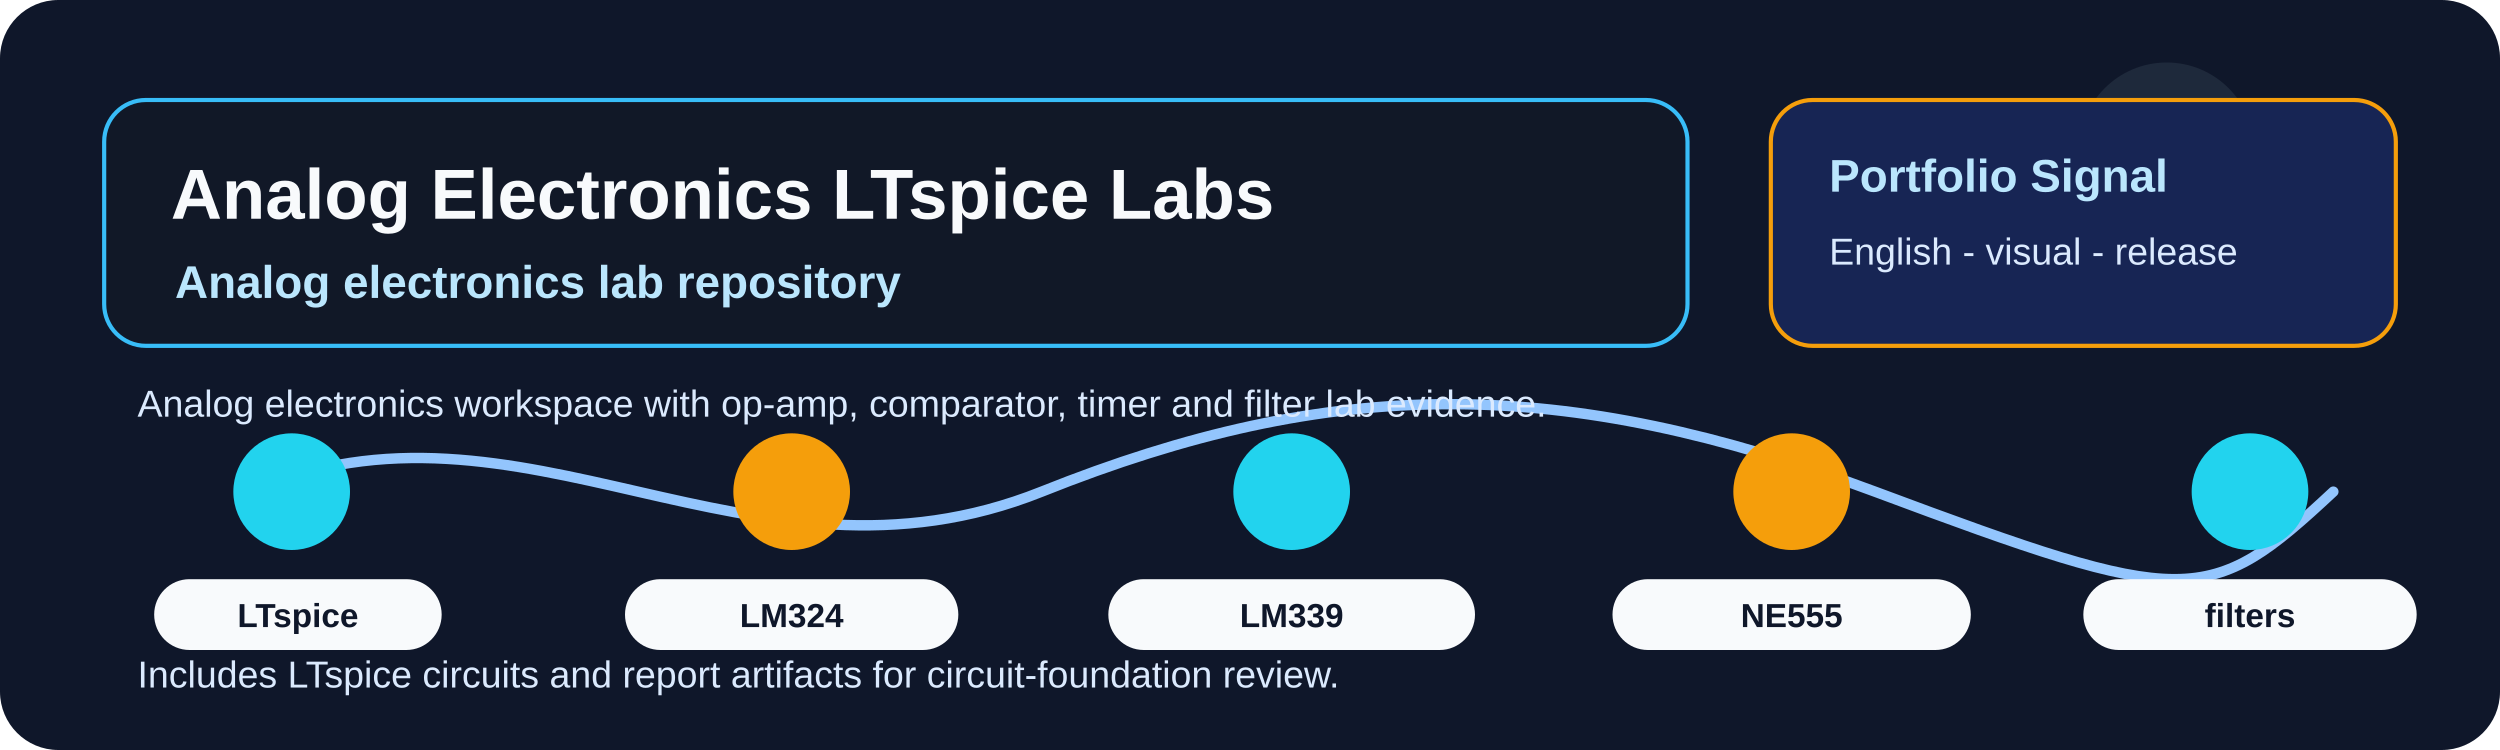
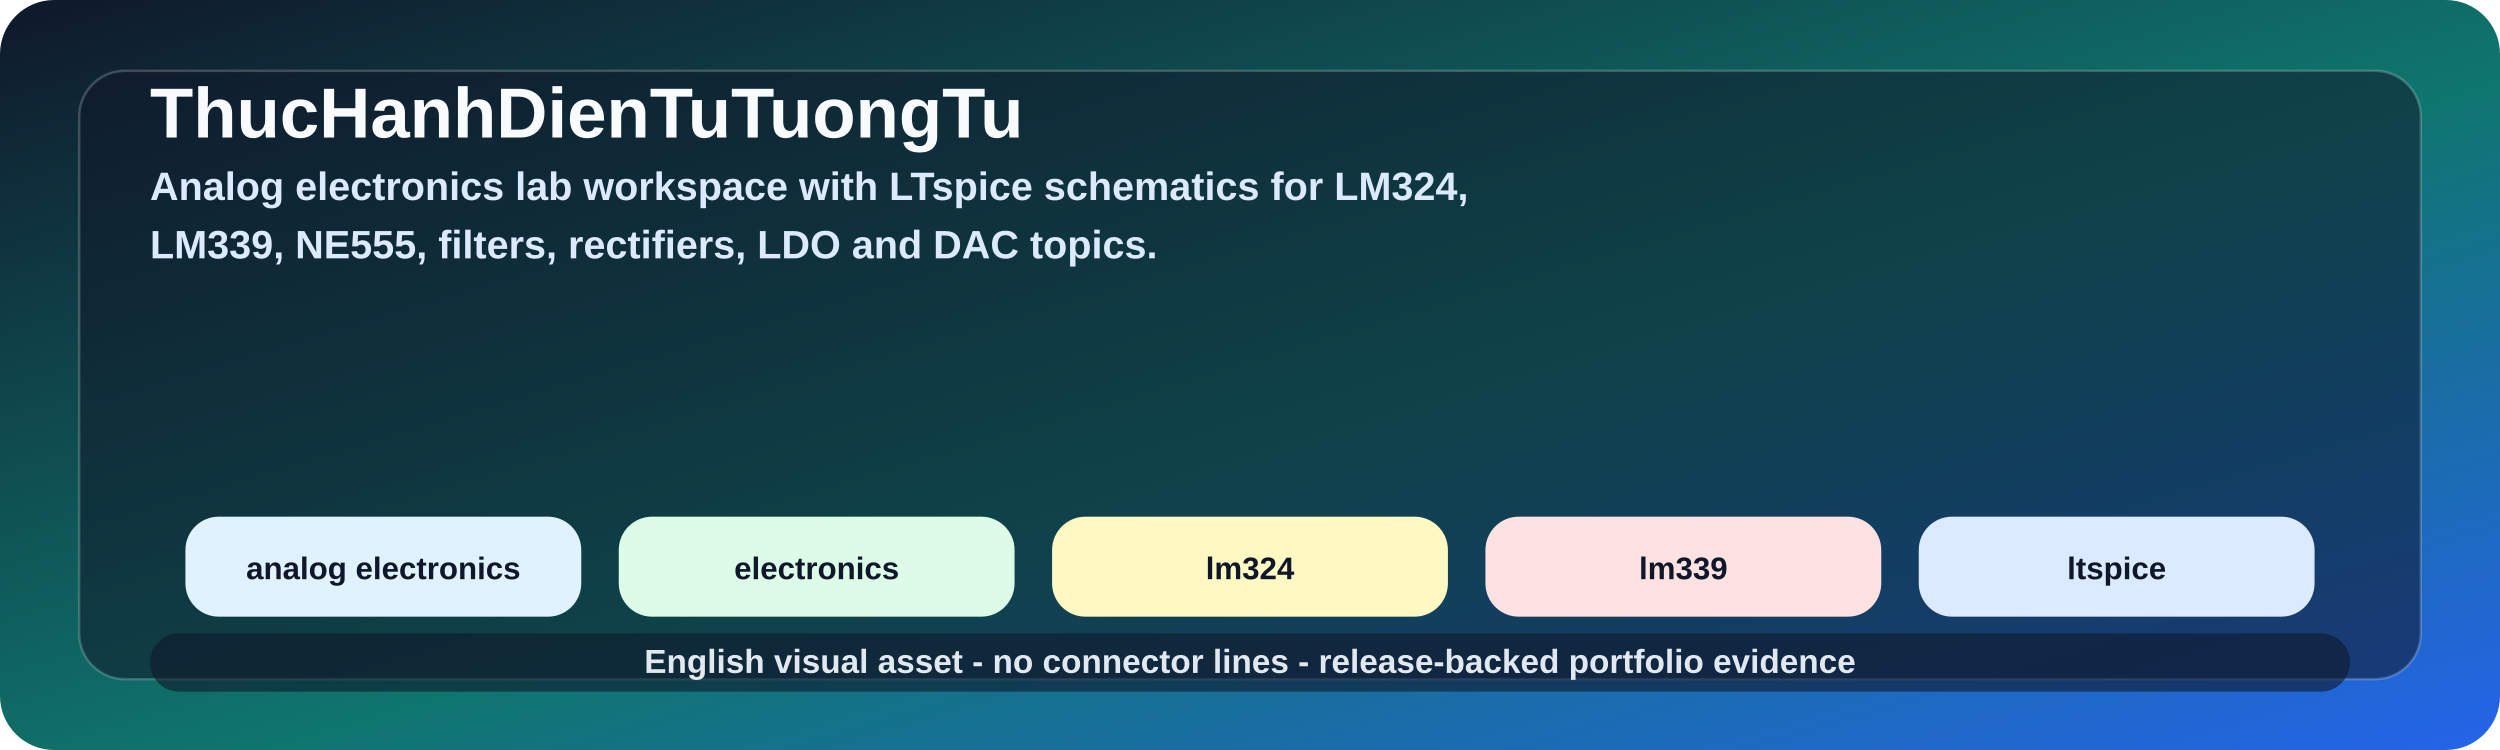
<svg xmlns="http://www.w3.org/2000/svg" width="1200" height="360" viewBox="0 0 1200 360" role="img" aria-labelledby="title desc">
-   <style>
-     .bg { fill: #0f172a; }
-     .panel { fill: #111827; stroke: #38bdf8; stroke-width: 2; }
-     .panel2 { fill: #172554; stroke: #f59e0b; stroke-width: 2; }
-     .title { font: 800 34px Segoe UI, Arial, sans-serif; fill: #f8fafc; }
-     .subtitle { font: 600 22px Segoe UI, Arial, sans-serif; fill: #bae6fd; }
-     .body { font: 500 18px Segoe UI, Arial, sans-serif; fill: #dbeafe; }
-     .small { font: 700 16px Segoe UI, Arial, sans-serif; fill: #0f172a; }
-     .chip { fill: #f8fafc; }
-     .node { fill: #22d3ee; }
-     .node2 { fill: #f59e0b; }
-     .wire { stroke: #93c5fd; stroke-width: 5; stroke-linecap: round; }
-     .pulse { animation: pulse 2.4s ease-in-out infinite; transform-origin: center; }
-     @keyframes pulse { 0%, 100% { opacity: .55; transform: scale(.96); } 50% { opacity: 1; transform: scale(1.04); } }
-   </style>
-   <rect class="bg" width="1200" height="360" rx="28" />
-   <circle cx="1040" cy="72" r="42" fill="#1e293b" />
-   <circle class="pulse" cx="1040" cy="72" r="24" fill="#38bdf8" opacity=".85" />
-   <rect x="50" y="48" width="760" height="118" rx="20" class="panel" />
-   <text x="82" y="105" class="title">Analog Electronics LTspice Labs</text>
-   <text x="84" y="143" class="subtitle">Analog electronics lab repository</text>
-   <rect x="850" y="48" width="300" height="118" rx="20" class="panel2" />
-   <text x="878" y="92" class="subtitle">Portfolio Signal</text>
-   <text x="878" y="127" class="body">English - visual - release</text>
-   <path d="M120 236 C 250 180, 360 292, 500 236 S 750 180, 900 236 S 1060 292, 1120 236" class="wire" fill="none" />
+   <defs>
+     <linearGradient id="bg" x1="0" y1="0" x2="1" y2="1">
+       <stop offset="0%" stop-color="#0f172a" />
+       <stop offset="55%" stop-color="#0f766e" />
+       <stop offset="100%" stop-color="#2563eb" />
+     </linearGradient>
+     <style>
+       .title { font: 800 34px Segoe UI, Arial, sans-serif; fill: #f8fafc; letter-spacing: 0; }
+       .subtitle { font: 650 19px Segoe UI, Arial, sans-serif; fill: #dbeafe; letter-spacing: 0; }
+       .chipText { font: 800 15px Segoe UI, Arial, sans-serif; fill: #0f172a; letter-spacing: 0; }
+       .caption { font: 700 16px Segoe UI, Arial, sans-serif; fill: #e2e8f0; letter-spacing: 0; }
+       .panel { fill: rgba(15,23,42,.54); stroke: rgba(255,255,255,.20); stroke-width: 1.2; }
+       .pulse { animation: pulse 3.4s ease-in-out infinite; transform-origin: center; }
+       .soft { animation: soft 4.8s ease-in-out infinite; transform-origin: center; }
+       @keyframes pulse { 0%, 100% { opacity: .78; transform: scale(.99); } 50% { opacity: 1; transform: scale(1.02); } }
+       @keyframes soft { 0%, 100% { opacity: .68; } 50% { opacity: 1; } }
+     </style>
+   </defs>
+   <rect width="1200" height="360" rx="26" fill="url(#bg)" />
+   <rect x="38" y="34" width="1124" height="292" rx="22" class="panel" />
+   <text x="72" y="66" class="title">ThucHanhDienTuTuongTu</text>
+   <text x="72" y="96" class="subtitle">Analog electronics lab workspace with LTspice schematics for LM324,</text>
+   <text x="72" y="124" class="subtitle">LM339, NE555, filters, rectifiers, LDO and DAC topics.</text>
  <g>
-     <circle class="node pulse" cx="140" cy="236" r="28" />
-     <circle class="node2 pulse" cx="380" cy="236" r="28" />
-     <circle class="node pulse" cx="620" cy="236" r="28" />
-     <circle class="node2 pulse" cx="860" cy="236" r="28" />
-     <circle class="node pulse" cx="1080" cy="236" r="28" />
+     <g class="pulse">
+       <rect x="89" y="248" width="190" height="48" rx="16" fill="#e0f2fe" />
+       <text x="184.0" y="278" text-anchor="middle" class="chipText">analog electronics</text>
+     </g>
+     <g class="pulse">
+       <rect x="297" y="248" width="190" height="48" rx="16" fill="#dcfce7" />
+       <text x="392.0" y="278" text-anchor="middle" class="chipText">electronics</text>
+     </g>
+     <g class="pulse">
+       <rect x="505" y="248" width="190" height="48" rx="16" fill="#fef9c3" />
+       <text x="600.0" y="278" text-anchor="middle" class="chipText">lm324</text>
+     </g>
+     <g class="pulse">
+       <rect x="713" y="248" width="190" height="48" rx="16" fill="#fee2e2" />
+       <text x="808.0" y="278" text-anchor="middle" class="chipText">lm339</text>
+     </g>
+     <g class="pulse">
+       <rect x="921" y="248" width="190" height="48" rx="16" fill="#dbeafe" />
+       <text x="1016.0" y="278" text-anchor="middle" class="chipText">ltspice</text>
+     </g>
  </g>
-   <g>
-     <rect x="74" y="278" width="138" height="34" rx="17" class="chip" />
-     <text x="143" y="301" text-anchor="middle" class="small">LTspice</text>
-     <rect x="300" y="278" width="160" height="34" rx="17" class="chip" />
-     <text x="380" y="301" text-anchor="middle" class="small">LM324</text>
-     <rect x="532" y="278" width="176" height="34" rx="17" class="chip" />
-     <text x="620" y="301" text-anchor="middle" class="small">LM339</text>
-     <rect x="774" y="278" width="172" height="34" rx="17" class="chip" />
-     <text x="860" y="301" text-anchor="middle" class="small">NE555</text>
-     <rect x="1000" y="278" width="160" height="34" rx="17" class="chip" />
-     <text x="1080" y="301" text-anchor="middle" class="small">filters</text>
-   </g>
-   <text x="66" y="200" class="body">Analog electronics workspace with op-amp, comparator, timer and filter lab evidence.</text>
-   <text x="66" y="330" class="body">Includes LTspice circuits and report artifacts for circuit-foundation review.</text>
+   <rect x="72" y="304" width="1056" height="28" rx="14" fill="rgba(15,23,42,.58)" />
+   <text x="600.0" y="323" text-anchor="middle" class="caption">English visual asset - no connector lines - release-backed portfolio evidence</text>
</svg>
